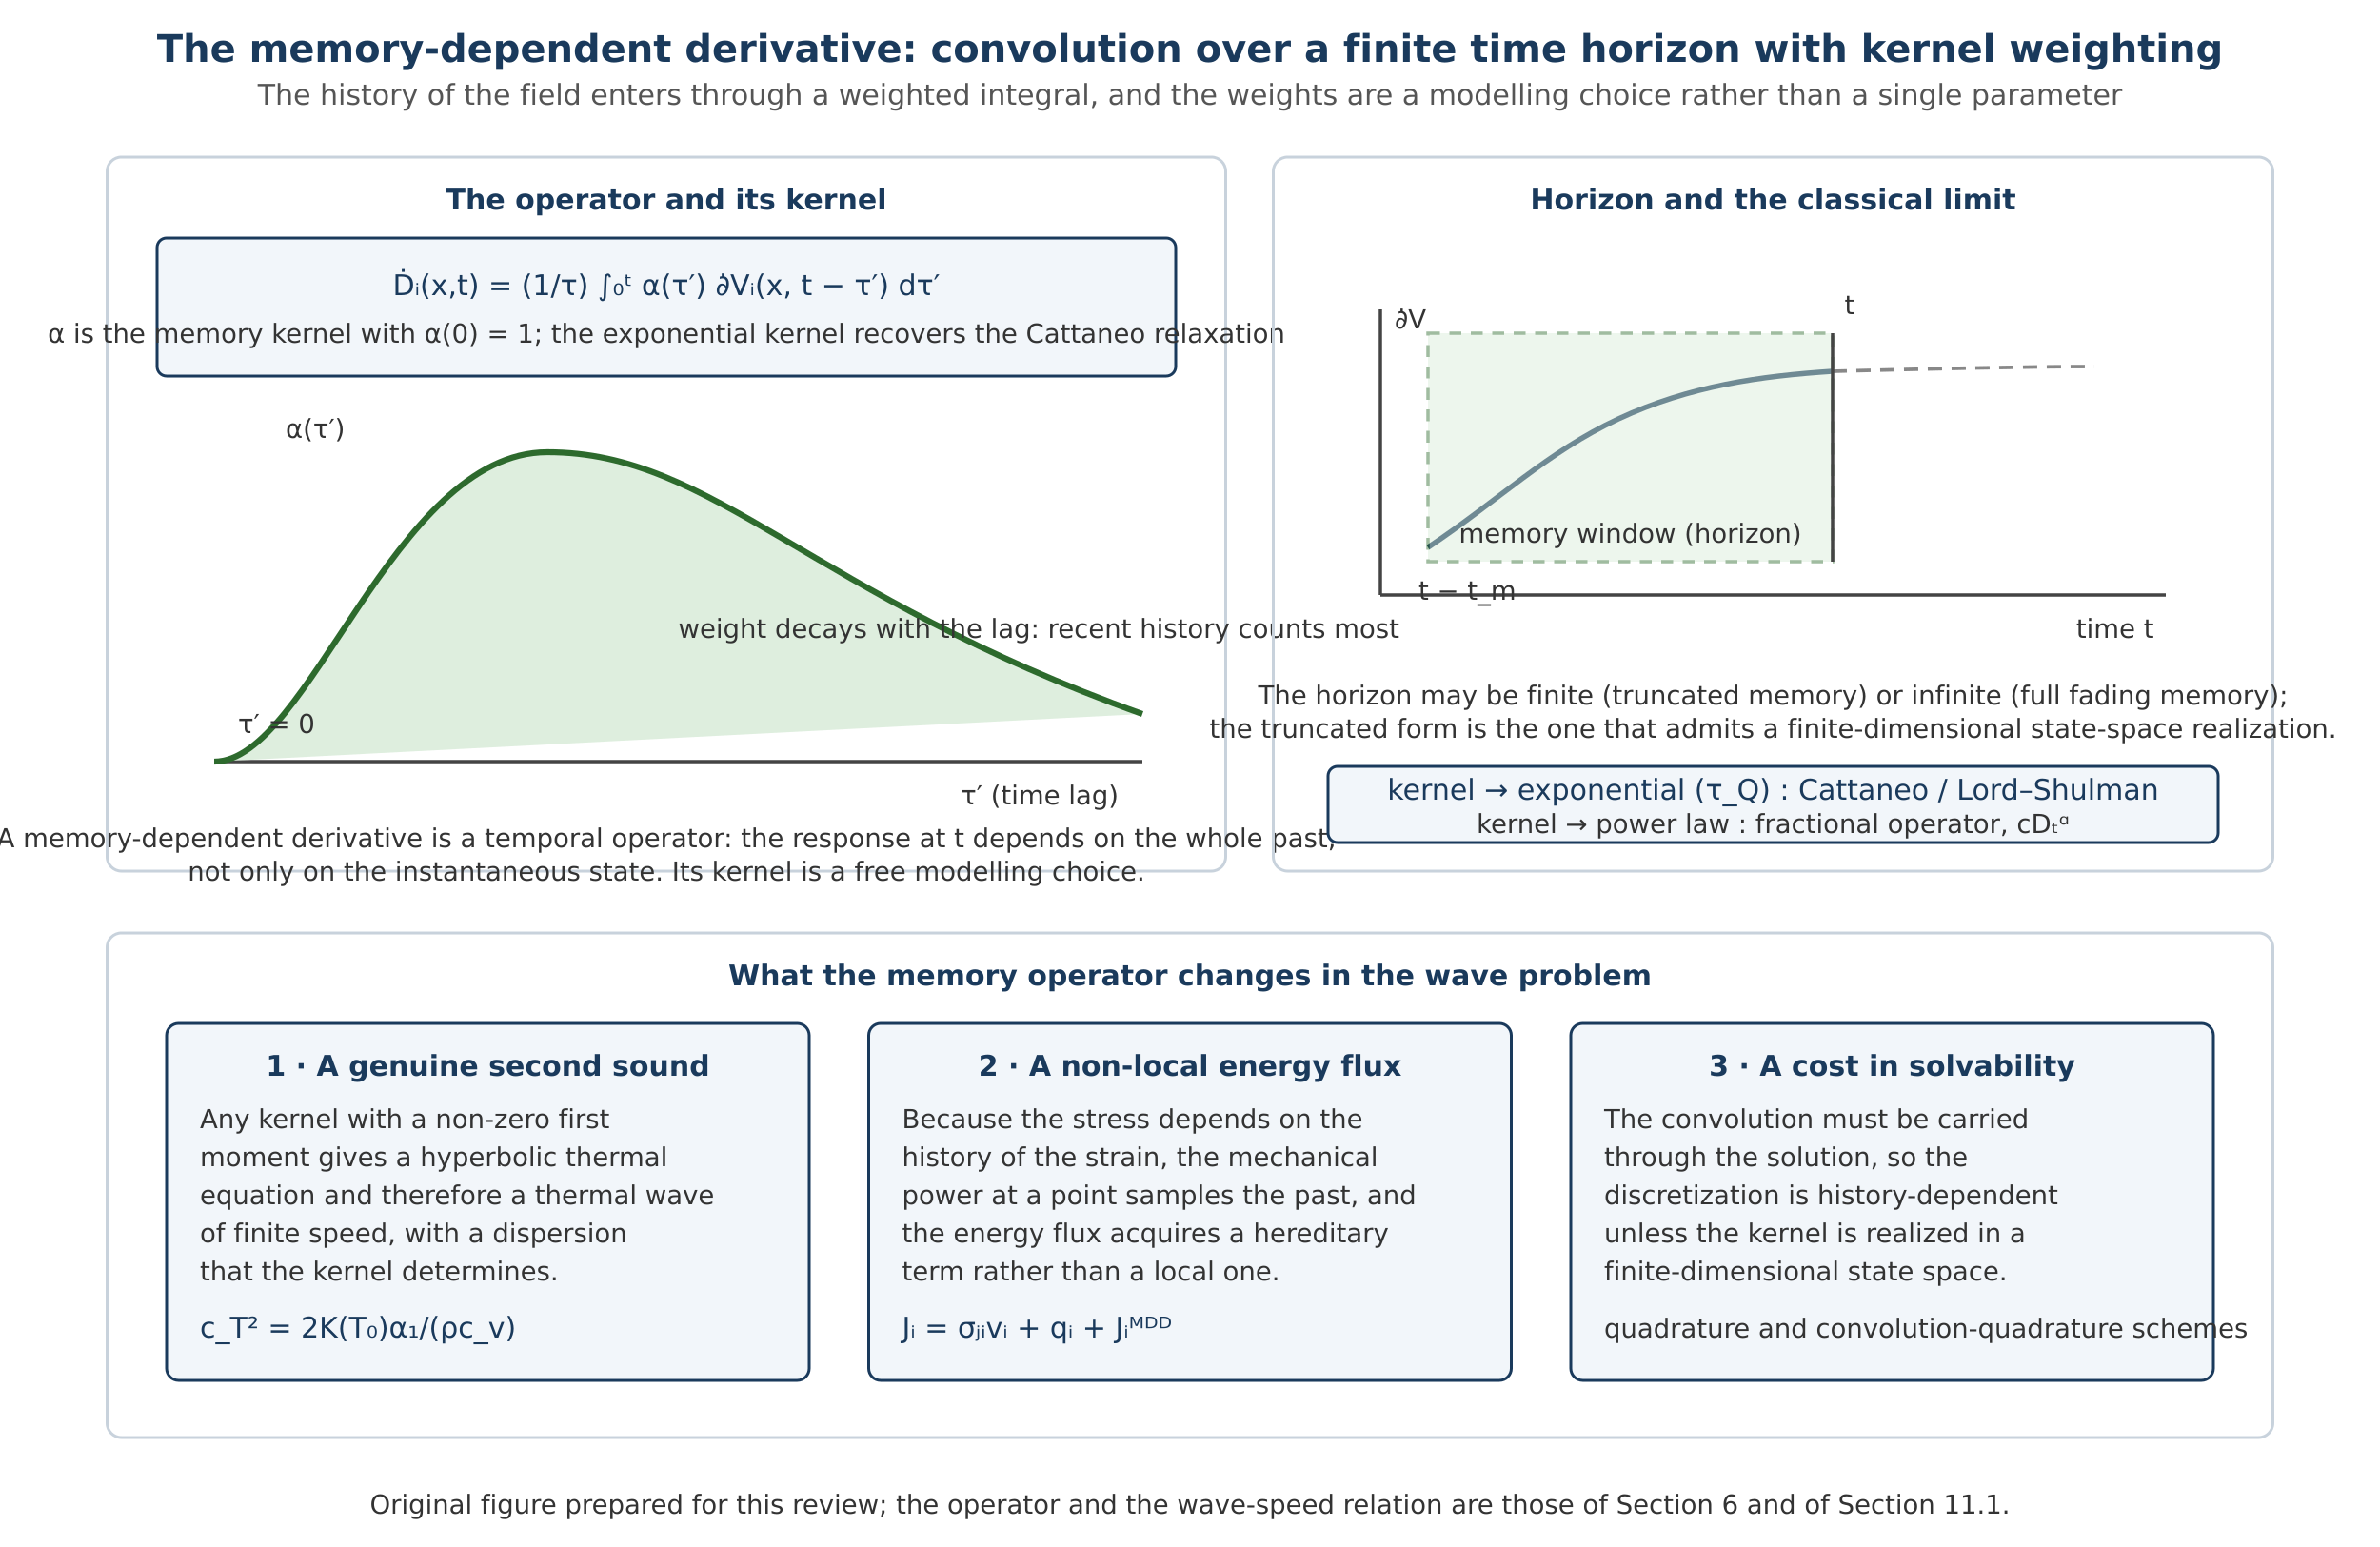
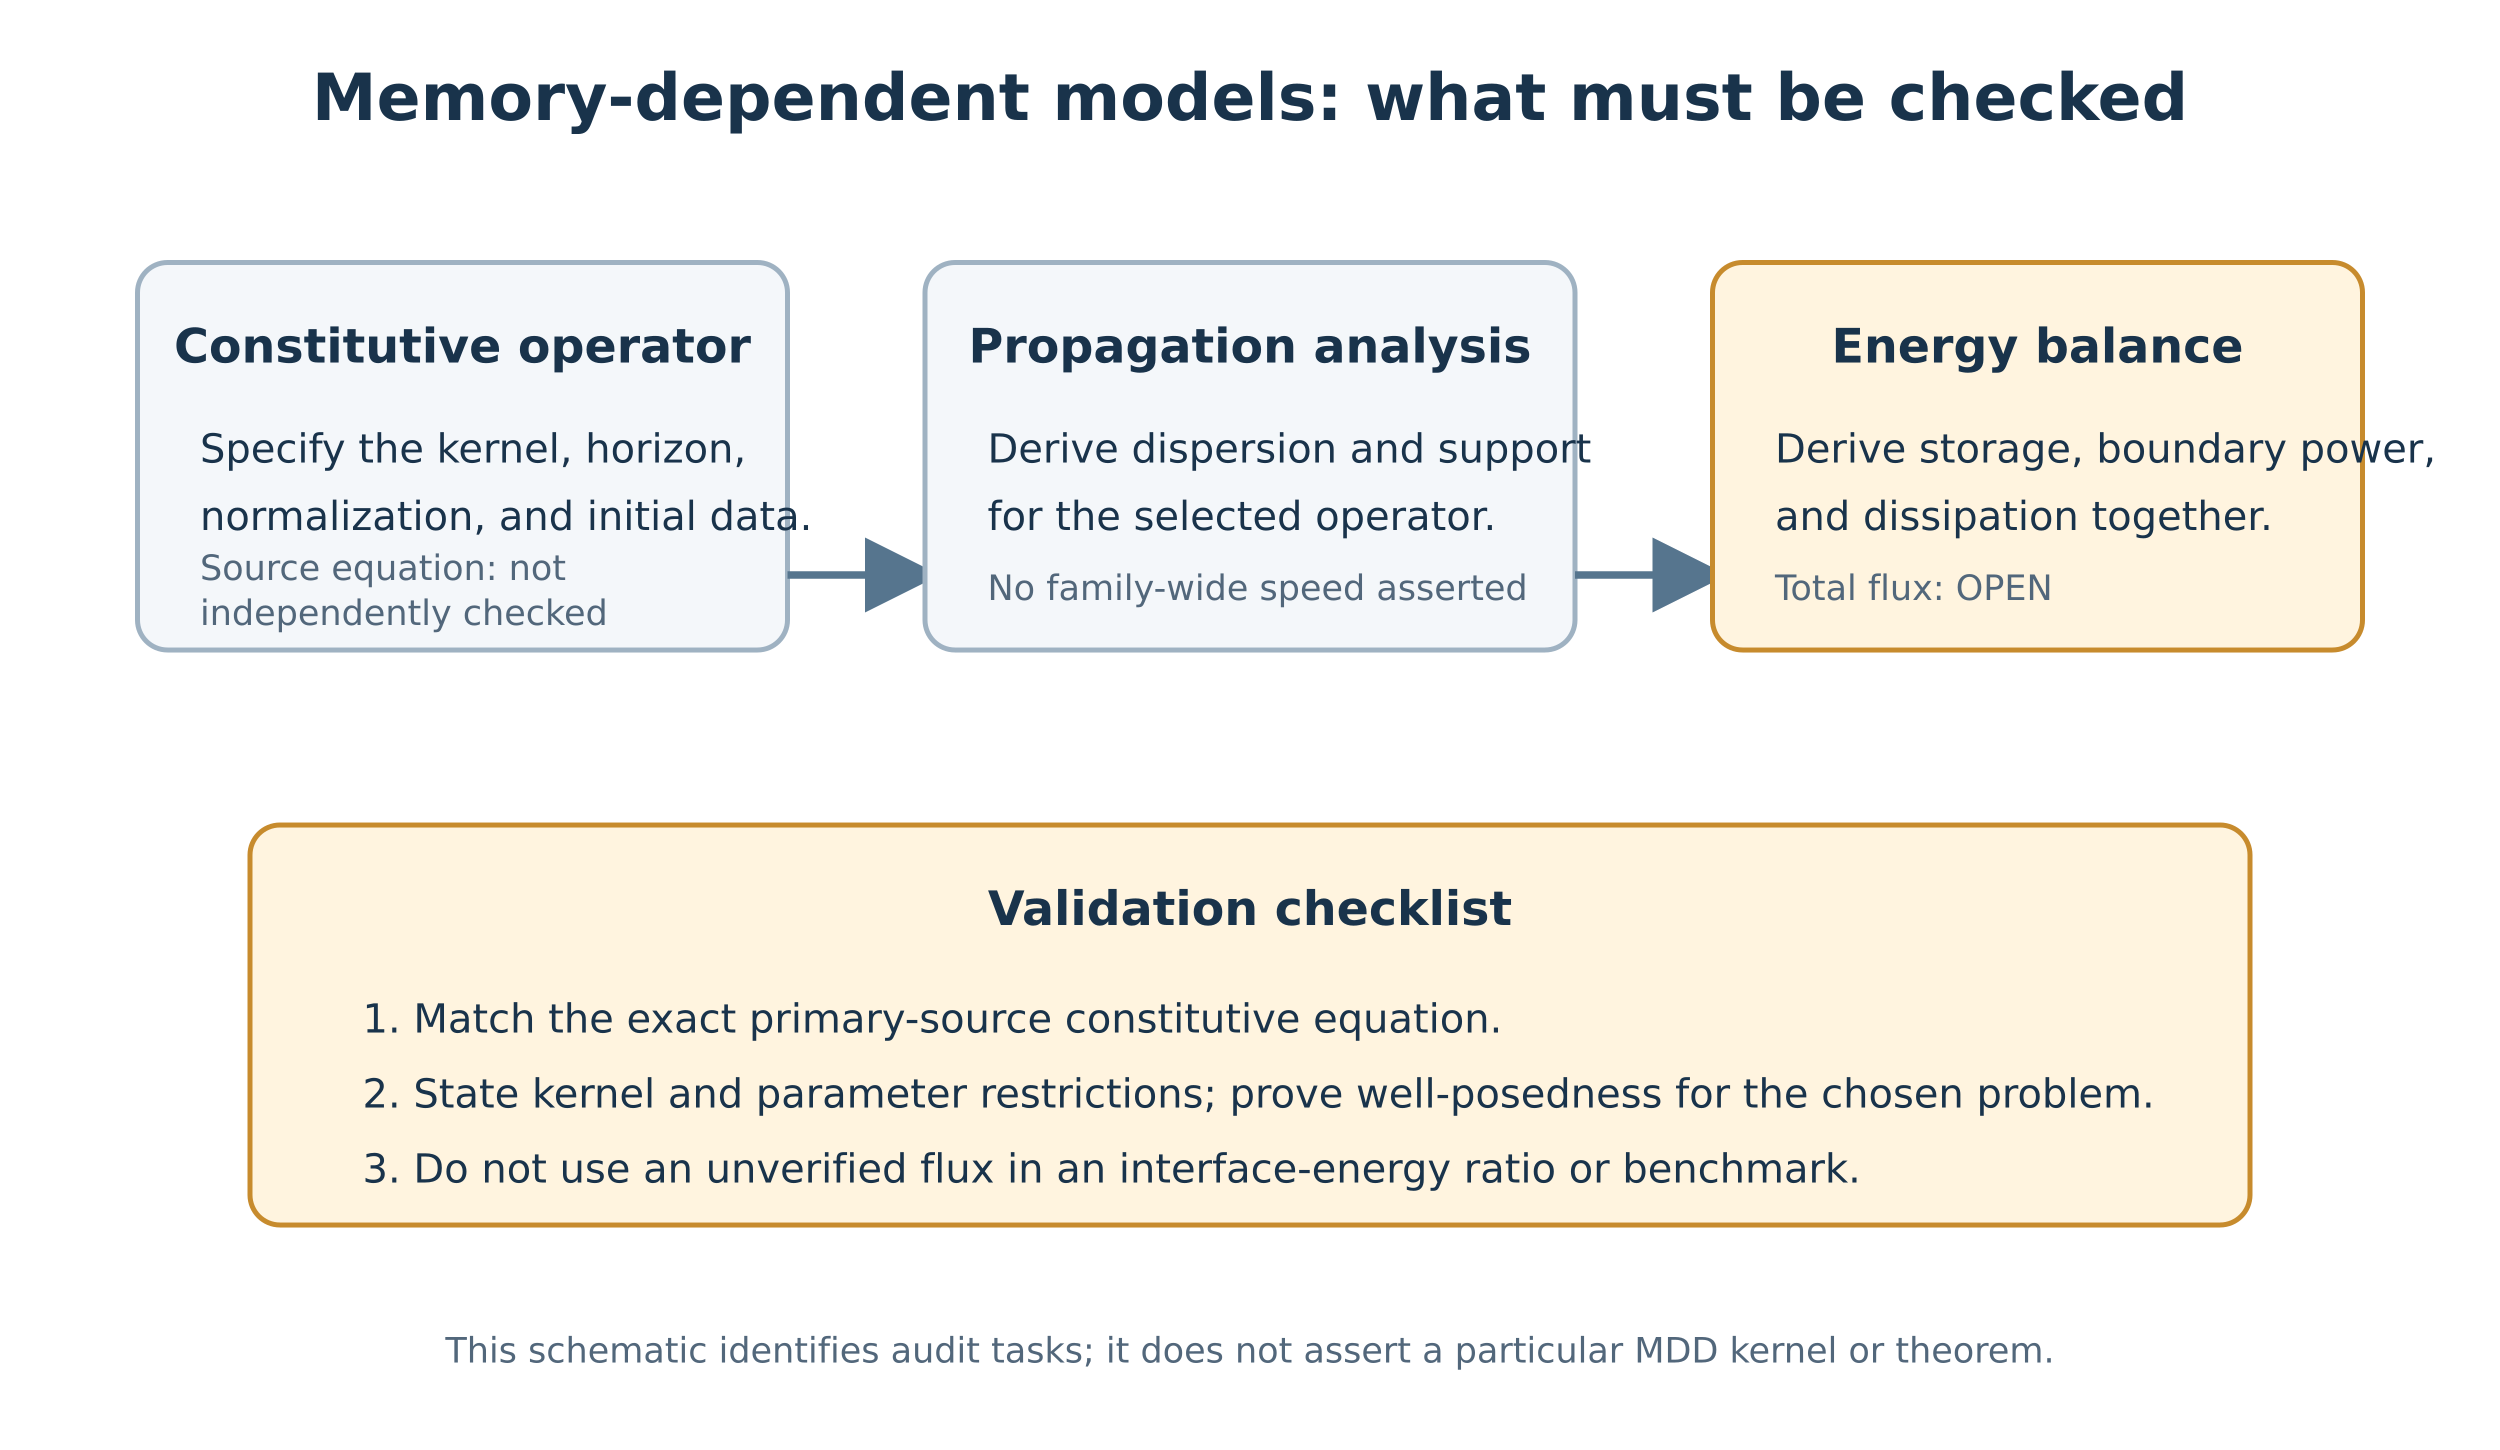
- <svg xmlns="http://www.w3.org/2000/svg" width="1000" height="650" viewBox="0 0 1000 650">
+ <svg xmlns="http://www.w3.org/2000/svg" width="1000" height="580" viewBox="0 0 1000 580" role="img" aria-labelledby="t d">
  <defs>
-     <style>
-       .title { font: 700 16px 'DejaVu Sans', sans-serif; fill: #1a3a5c; }
-       .subtitle { font: 12px 'DejaVu Sans', sans-serif; fill: #555; }
-       .label { font: 11px 'DejaVu Sans', sans-serif; fill: #333; }
-       .math { font: 12px 'DejaVu Sans', monospace; fill: #1a3a5c; }
-       .head { font: 700 12px 'DejaVu Sans', sans-serif; fill: #1a3a5c; }
-       .axis { stroke: #444; stroke-width: 1.4; fill: none; }
-       .kernel { stroke: #2d6a2d; stroke-width: 2.5; fill: none; }
-       .kernelfill { fill: #d6ead6; opacity: 0.8; }
-       .panel { fill: none; stroke: #c8d2dc; stroke-width: 1.2; }
-       .box { fill: #f2f6fa; stroke: #1a3a5c; stroke-width: 1.2; }
-       .warn { fill: #fdf3e7; stroke: #e67e22; stroke-width: 1.3; }
-       .tline { stroke: #1a3a5c; stroke-width: 2.2; fill: none; }
-       .dash { stroke: #888; stroke-width: 1.5; fill: none; stroke-dasharray: 6 4; }
-     </style>
+     <style>text{font-family:'DejaVu Sans',Arial,sans-serif;fill:#19334b}.title{font-size:26px;font-weight:700}.head{font-size:19px;font-weight:700}.body{font-size:16px}.note{font-size:14px;fill:#52677b}.card{fill:#f4f7fa;stroke:#9fb2c2;stroke-width:2}.open{fill:#fff4df;stroke:#c78b2d;stroke-width:2}.arrow{stroke:#56758e;stroke-width:3;fill:none;marker-end:url(#a)}</style>
+     <marker id="a" markerWidth="10" markerHeight="10" refX="8" refY="5" orient="auto">
+       <path d="M0,0 L10,5 L0,10 z" fill="#56758e" />
+     </marker>
  </defs>
-   <rect width="1000" height="650" fill="white" />
-   <text x="500" y="26" class="title" text-anchor="middle">The memory-dependent derivative: convolution over a finite time horizon with kernel weighting</text>
-   <text x="500" y="44" class="subtitle" text-anchor="middle">The history of the field enters through a weighted integral, and the weights are a modelling choice rather than a single parameter</text>
-   <rect x="45" y="66" width="470" height="300" rx="6" class="panel" />
-   <text x="280" y="88" class="head" text-anchor="middle">The operator and its kernel</text>
-   <rect x="66" y="100" width="428" height="58" rx="4" class="box" />
-   <text x="280" y="124" class="math" text-anchor="middle" font-size="11">Ḋᵢ(x,t) = (1/τ) ∫₀ᵗ α(τ′) ∂̇Vᵢ(x, t − τ′) dτ′</text>
-   <text x="280" y="144" class="label" text-anchor="middle" font-size="10">α is the memory kernel with α(0) = 1; the exponential kernel recovers the Cattaneo relaxation</text>
-   <line x1="90" y1="320" x2="480" y2="320" class="axis" />
-   <path d="M 90 320 C 130 320, 165 190, 230 190 C 300 190, 340 250, 480 300" class="kernelfill" />
-   <path d="M 90 320 C 130 320, 165 190, 230 190 C 300 190, 340 250, 480 300" class="kernel" />
-   <text x="120" y="184" class="label" font-size="11" fill="#2d6a2d">α(τ′)</text>
-   <text x="470" y="338" class="label" font-size="10" text-anchor="end">τ′ (time lag)</text>
-   <text x="100" y="308" class="label" font-size="10">τ′ = 0</text>
-   <text x="285" y="268" class="label" font-size="10" fill="#666">weight decays with the lag: recent history counts most</text>
-   <text x="280" y="356" class="label" text-anchor="middle" font-size="10">A memory-dependent derivative is a temporal operator: the response at t depends on the whole past,</text>
-   <text x="280" y="370" class="label" text-anchor="middle" font-size="10">not only on the instantaneous state. Its kernel is a free modelling choice.</text>
-   <rect x="535" y="66" width="420" height="300" rx="6" class="panel" />
-   <text x="745" y="88" class="head" text-anchor="middle">Horizon and the classical limit</text>
-   <line x1="580" y1="250" x2="910" y2="250" class="axis" />
-   <line x1="580" y1="250" x2="580" y2="130" class="axis" />
-   <text x="905" y="268" class="label" font-size="10" text-anchor="end">time t</text>
-   <text x="586" y="138" class="label" font-size="10">∂̇V</text>
-   <path d="M 600 230 C 630 210, 650 190, 680 176 C 710 162, 740 158, 770 156" class="tline" />
-   <path d="M 770 156 C 810 155, 850 154, 880 154" class="dash" />
-   <rect x="600" y="140" width="170" height="96" fill="#d6ead6" opacity="0.45" stroke="#2d6a2d" stroke-width="1.4" stroke-dasharray="5 4" />
-   <text x="685" y="228" class="label" font-size="10" fill="#2d6a2d" text-anchor="middle">memory window (horizon)</text>
-   <line x1="770" y1="140" x2="770" y2="236" class="axis" />
-   <text x="775" y="132" class="label" font-size="10">t</text>
-   <text x="596" y="252" class="label" font-size="10">t − t_m</text>
-   <text x="745" y="296" class="label" text-anchor="middle" font-size="10">The horizon may be finite (truncated memory) or infinite (full fading memory);</text>
-   <text x="745" y="310" class="label" text-anchor="middle" font-size="10">the truncated form is the one that admits a finite-dimensional state-space realization.</text>
-   <rect x="558" y="322" width="374" height="32" rx="4" class="box" />
-   <text x="745" y="336" class="math" text-anchor="middle" font-size="11">kernel → exponential (τ_Q) : Cattaneo / Lord–Shulman</text>
-   <text x="745" y="350" class="label" text-anchor="middle" font-size="10">kernel → power law : fractional operator,  ᴄDₜᵅ</text>
-   <rect x="45" y="392" width="910" height="212" rx="6" class="panel" />
-   <text x="500" y="414" class="head" text-anchor="middle">What the memory operator changes in the wave problem</text>
-   <rect x="70" y="430" width="270" height="150" rx="5" class="box" />
-   <text x="205" y="452" class="head" text-anchor="middle">1 · A genuine second sound</text>
-   <text x="84" y="474" class="label">Any kernel with a non-zero first</text>
-   <text x="84" y="490" class="label">moment gives a hyperbolic thermal</text>
-   <text x="84" y="506" class="label">equation and therefore a thermal wave</text>
-   <text x="84" y="522" class="label">of finite speed, with a dispersion</text>
-   <text x="84" y="538" class="label">that the kernel determines.</text>
-   <text x="84" y="562" class="math" font-size="11">c_T² = 2K(T₀)α₁/(ρc_v)</text>
-   <rect x="365" y="430" width="270" height="150" rx="5" class="box" />
-   <text x="500" y="452" class="head" text-anchor="middle">2 · A non-local energy flux</text>
-   <text x="379" y="474" class="label">Because the stress depends on the</text>
-   <text x="379" y="490" class="label">history of the strain, the mechanical</text>
-   <text x="379" y="506" class="label">power at a point samples the past, and</text>
-   <text x="379" y="522" class="label">the energy flux acquires a hereditary</text>
-   <text x="379" y="538" class="label">term rather than a local one.</text>
-   <text x="379" y="562" class="math" font-size="11">Jᵢ = σⱼᵢvᵢ + qᵢ + Jᵢᴹᴰᴰ</text>
-   <rect x="660" y="430" width="270" height="150" rx="5" class="box" />
-   <text x="795" y="452" class="head" text-anchor="middle">3 · A cost in solvability</text>
-   <text x="674" y="474" class="label">The convolution must be carried</text>
-   <text x="674" y="490" class="label">through the solution, so the</text>
-   <text x="674" y="506" class="label">discretization is history-dependent</text>
-   <text x="674" y="522" class="label">unless the kernel is realized in a</text>
-   <text x="674" y="538" class="label">finite-dimensional state space.</text>
-   <text x="674" y="562" class="label" font-size="10">quadrature and convolution-quadrature schemes</text>
-   <text x="500" y="636" class="label" text-anchor="middle" font-size="10">Original figure prepared for this review; the operator and the wave-speed relation are those of Section 6 and of Section 11.1.</text>
+   <rect width="1000" height="580" fill="white" />
+   <text x="500" y="48" class="title" text-anchor="middle">Memory-dependent models: what must be checked</text>
+   <rect x="55" y="105" width="260" height="155" rx="12" class="card" />
+   <text x="185" y="145" class="head" text-anchor="middle">Constitutive operator</text>
+   <text x="80" y="185" class="body">Specify the kernel, horizon,</text>
+   <text x="80" y="212" class="body">normalization, and initial data.</text>
+   <text x="80" y="232" class="note">Source equation: not</text>
+   <text x="80" y="250" class="note">independently checked</text>
+   <path d="M315 230 L370 230" class="arrow" />
+   <rect x="370" y="105" width="260" height="155" rx="12" class="card" />
+   <text x="500" y="145" class="head" text-anchor="middle">Propagation analysis</text>
+   <text x="395" y="185" class="body">Derive dispersion and support</text>
+   <text x="395" y="212" class="body">for the selected operator.</text>
+   <text x="395" y="240" class="note">No family-wide speed asserted</text>
+   <path d="M630 230 L685 230" class="arrow" />
+   <rect x="685" y="105" width="260" height="155" rx="12" class="open" />
+   <text x="815" y="145" class="head" text-anchor="middle">Energy balance</text>
+   <text x="710" y="185" class="body">Derive storage, boundary power,</text>
+   <text x="710" y="212" class="body">and dissipation together.</text>
+   <text x="710" y="240" class="note">Total flux: OPEN</text>
+   <rect x="100" y="330" width="800" height="160" rx="12" class="open" />
+   <text x="500" y="370" class="head" text-anchor="middle">Validation checklist</text>
+   <text x="145" y="413" class="body">1. Match the exact primary-source constitutive equation.</text>
+   <text x="145" y="443" class="body">2. State kernel and parameter restrictions; prove well-posedness for the chosen problem.</text>
+   <text x="145" y="473" class="body">3. Do not use an unverified flux in an interface-energy ratio or benchmark.</text>
+   <text x="500" y="545" class="note" text-anchor="middle">This schematic identifies audit tasks; it does not assert a particular MDD kernel or theorem.</text>
</svg>
